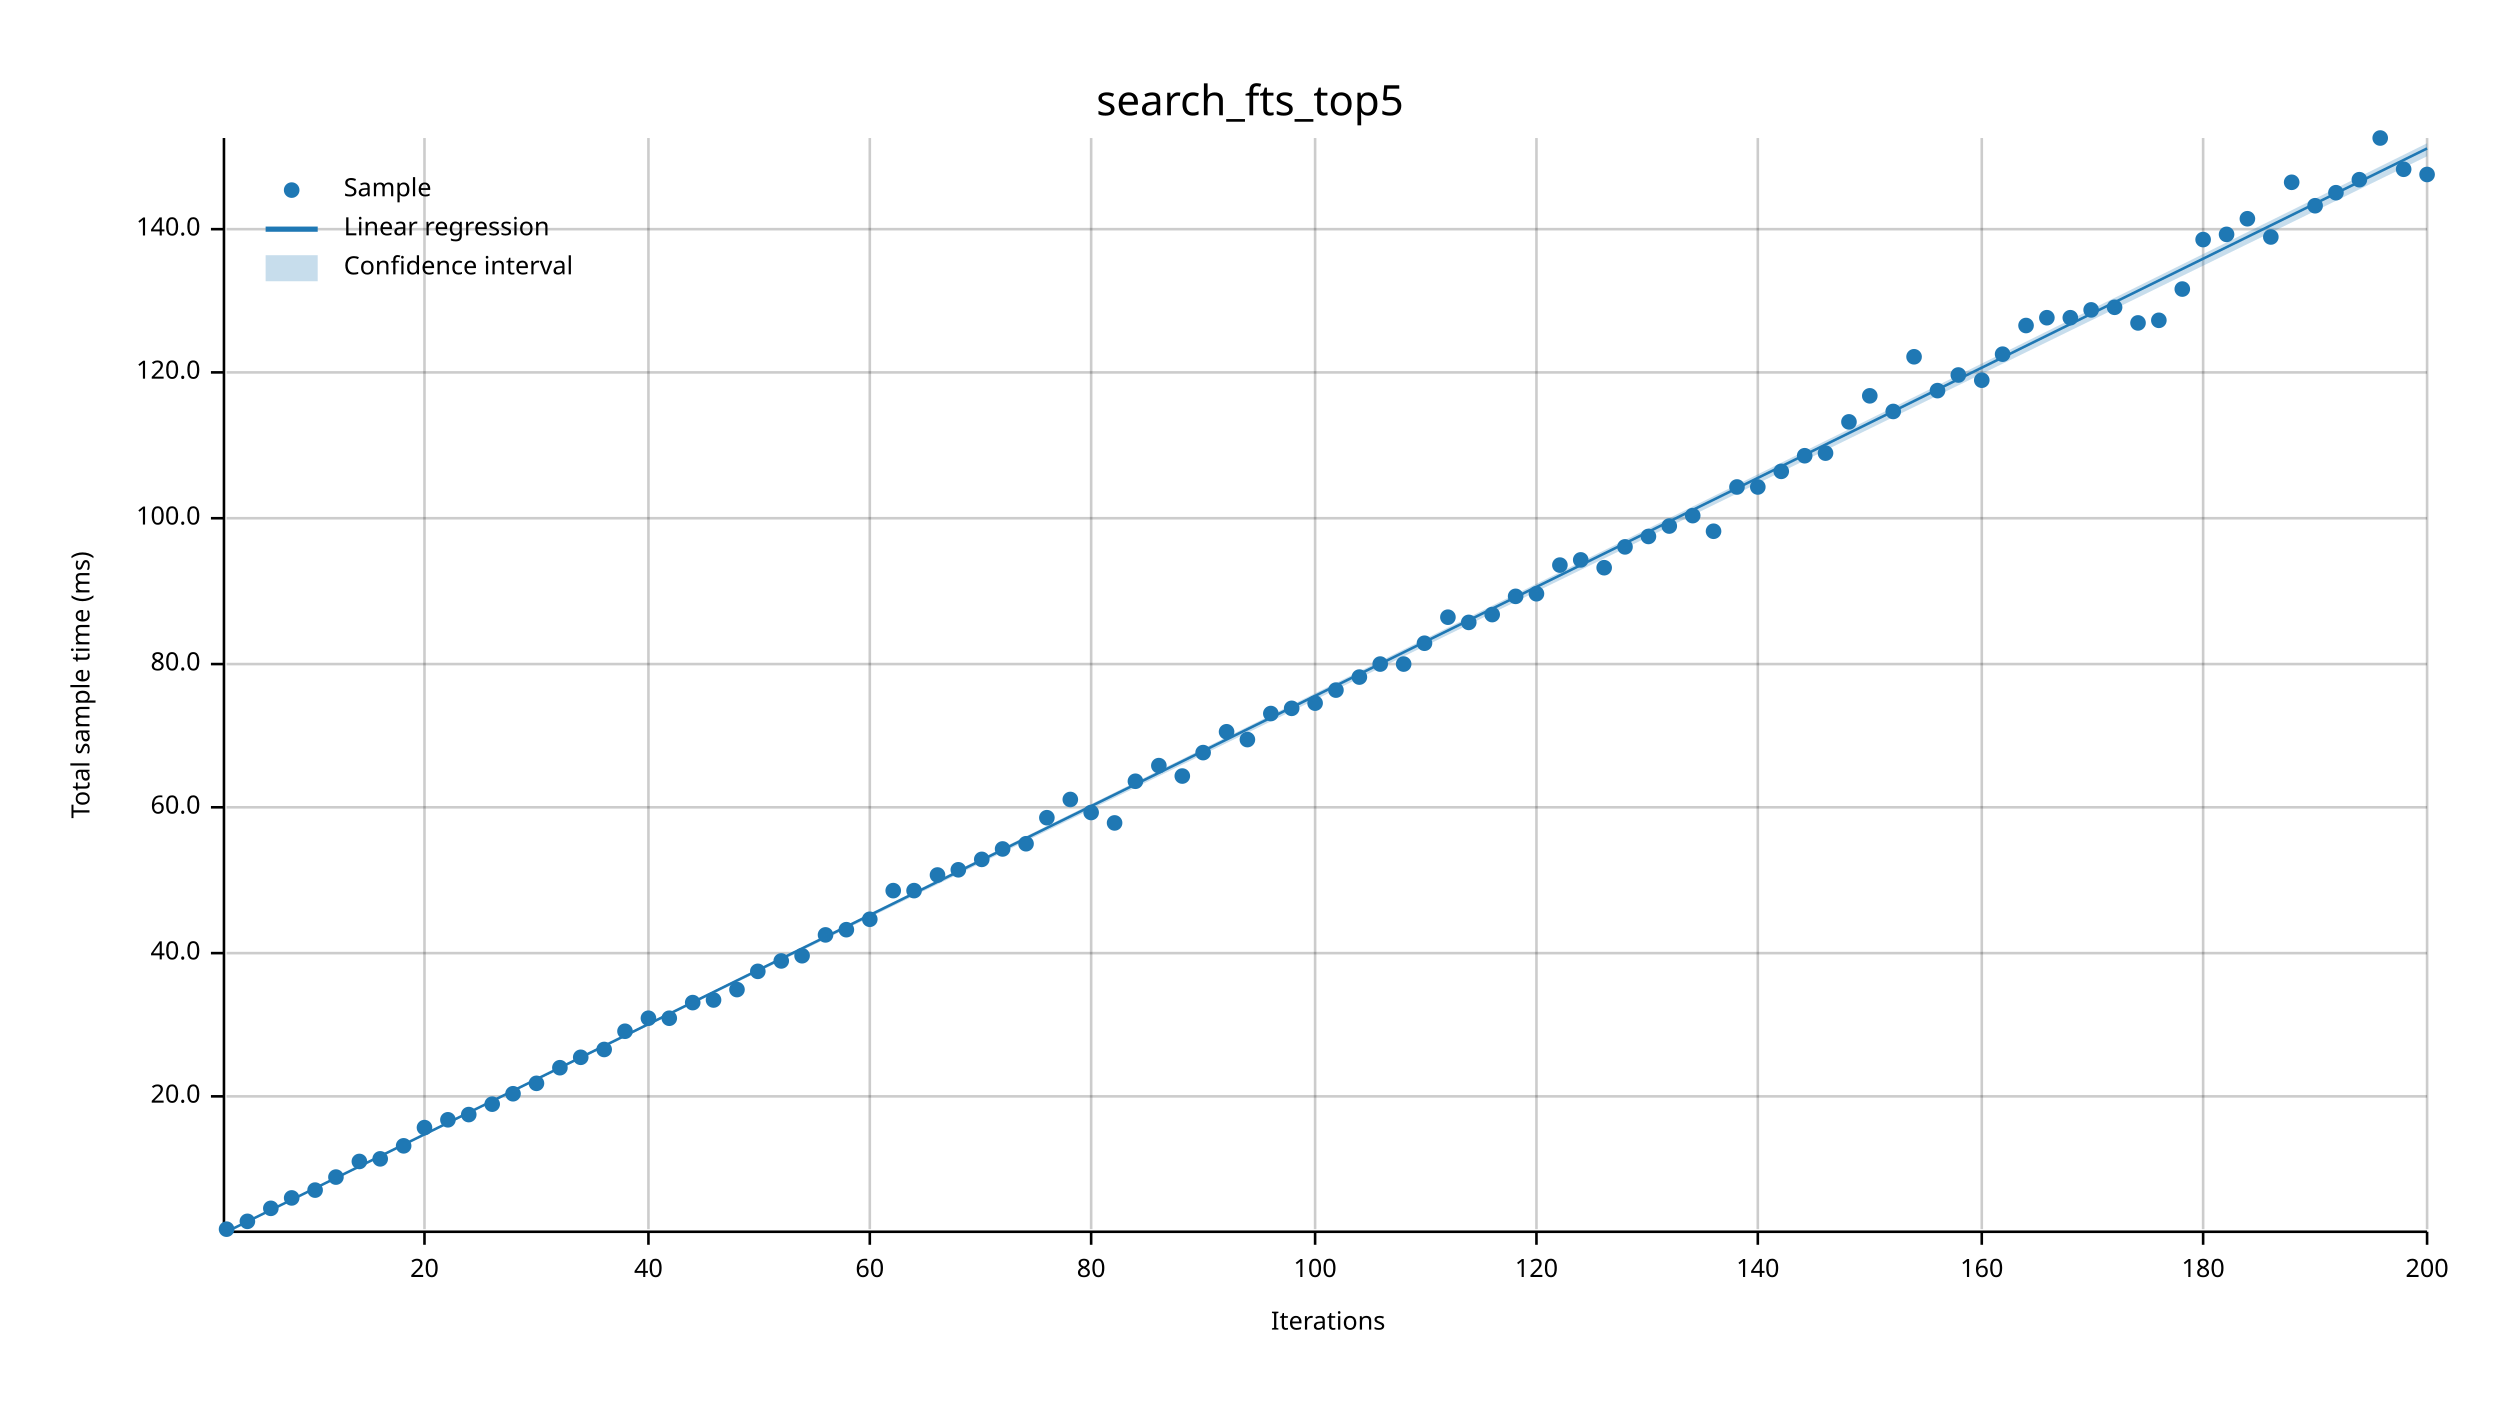
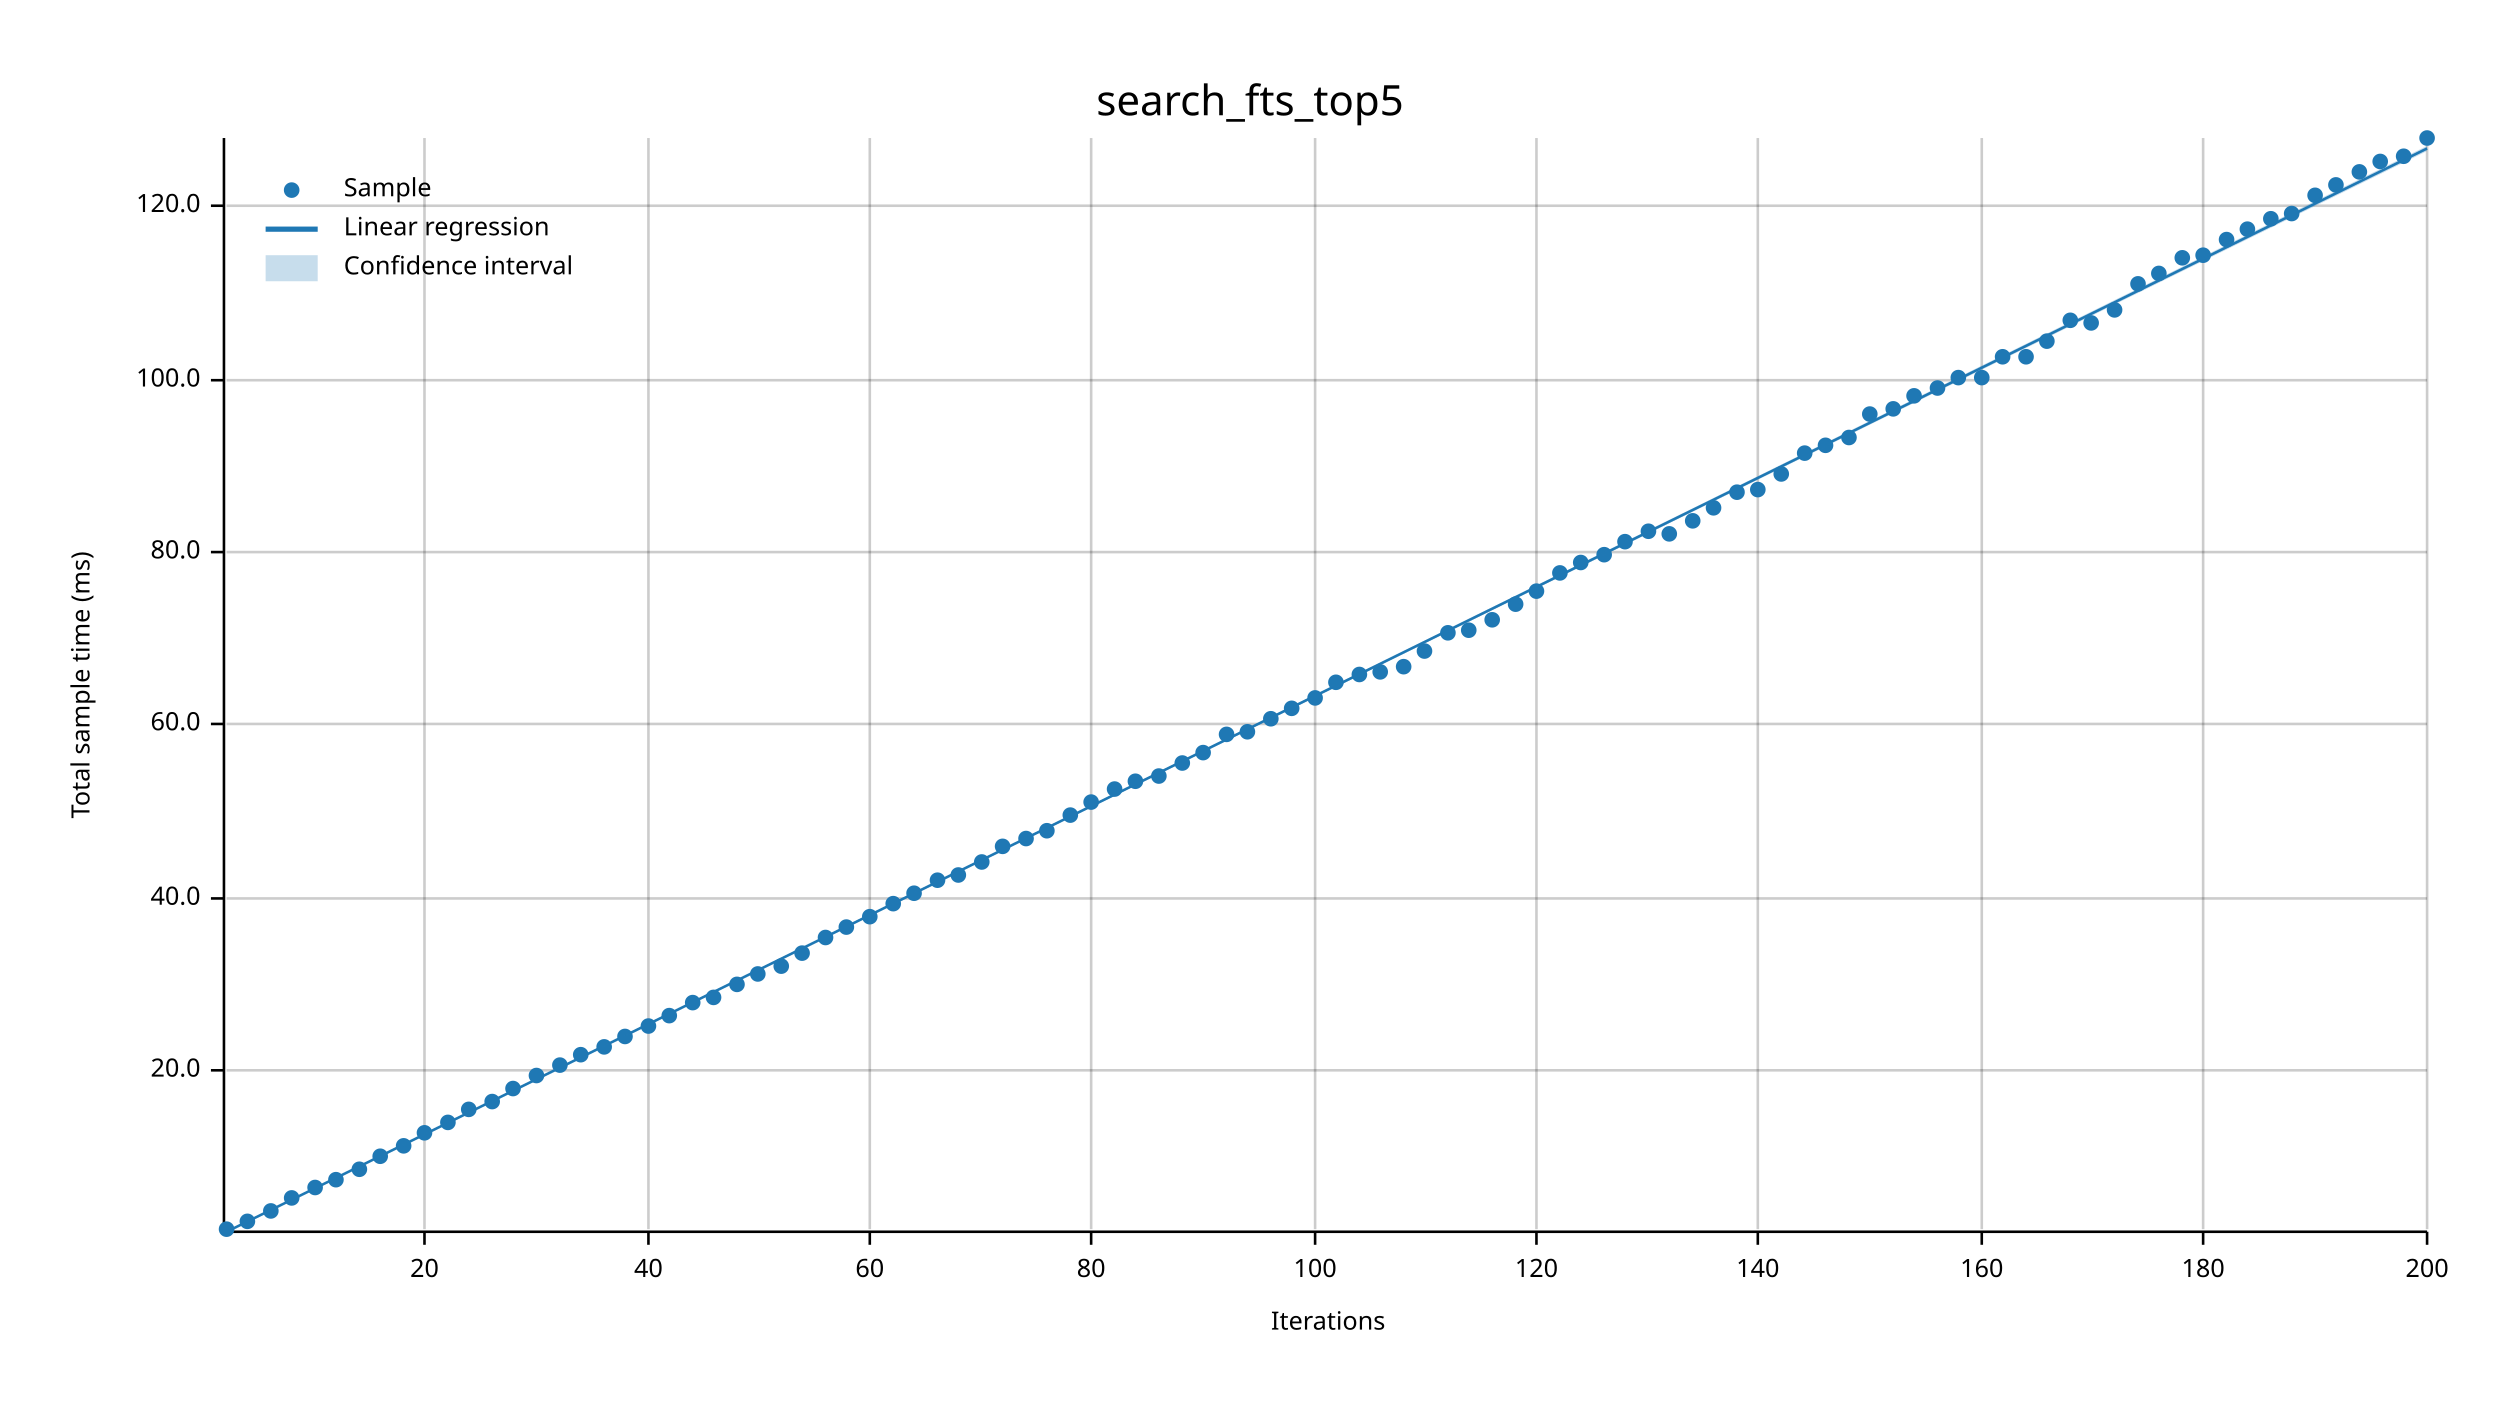
<svg xmlns="http://www.w3.org/2000/svg" width="960" height="540" viewBox="0 0 960 540">
  <text x="480" y="32" dy="0.76em" text-anchor="middle" font-family="sans-serif" font-size="16.129" opacity="1" fill="#000000">
search_fts_top5
</text>
  <text x="27" y="263" dy="0.76em" text-anchor="middle" font-family="sans-serif" font-size="9.677" opacity="1" fill="#000000" transform="rotate(270, 27, 263)">
Total sample time (ms)
</text>
  <text x="510" y="513" dy="-0.5ex" text-anchor="middle" font-family="sans-serif" font-size="9.677" opacity="1" fill="#000000">
Iterations
</text>
  <line opacity="0.2" stroke="#000000" stroke-width="1" x1="163" y1="472" x2="163" y2="53" />
  <line opacity="0.2" stroke="#000000" stroke-width="1" x1="249" y1="472" x2="249" y2="53" />
  <line opacity="0.2" stroke="#000000" stroke-width="1" x1="334" y1="472" x2="334" y2="53" />
  <line opacity="0.2" stroke="#000000" stroke-width="1" x1="419" y1="472" x2="419" y2="53" />
  <line opacity="0.2" stroke="#000000" stroke-width="1" x1="505" y1="472" x2="505" y2="53" />
  <line opacity="0.2" stroke="#000000" stroke-width="1" x1="590" y1="472" x2="590" y2="53" />
  <line opacity="0.2" stroke="#000000" stroke-width="1" x1="675" y1="472" x2="675" y2="53" />
  <line opacity="0.2" stroke="#000000" stroke-width="1" x1="761" y1="472" x2="761" y2="53" />
  <line opacity="0.2" stroke="#000000" stroke-width="1" x1="846" y1="472" x2="846" y2="53" />
  <line opacity="0.2" stroke="#000000" stroke-width="1" x1="932" y1="472" x2="932" y2="53" />
-   <line opacity="0.2" stroke="#000000" stroke-width="1" x1="87" y1="421" x2="932" y2="421" />
-   <line opacity="0.2" stroke="#000000" stroke-width="1" x1="87" y1="366" x2="932" y2="366" />
-   <line opacity="0.2" stroke="#000000" stroke-width="1" x1="87" y1="310" x2="932" y2="310" />
-   <line opacity="0.2" stroke="#000000" stroke-width="1" x1="87" y1="255" x2="932" y2="255" />
-   <line opacity="0.2" stroke="#000000" stroke-width="1" x1="87" y1="199" x2="932" y2="199" />
-   <line opacity="0.2" stroke="#000000" stroke-width="1" x1="87" y1="143" x2="932" y2="143" />
-   <line opacity="0.2" stroke="#000000" stroke-width="1" x1="87" y1="88" x2="932" y2="88" />
+   <line opacity="0.2" stroke="#000000" stroke-width="1" x1="87" y1="411" x2="932" y2="411" />
+   <line opacity="0.2" stroke="#000000" stroke-width="1" x1="87" y1="345" x2="932" y2="345" />
+   <line opacity="0.2" stroke="#000000" stroke-width="1" x1="87" y1="278" x2="932" y2="278" />
+   <line opacity="0.2" stroke="#000000" stroke-width="1" x1="87" y1="212" x2="932" y2="212" />
+   <line opacity="0.2" stroke="#000000" stroke-width="1" x1="87" y1="146" x2="932" y2="146" />
+   <line opacity="0.2" stroke="#000000" stroke-width="1" x1="87" y1="79" x2="932" y2="79" />
  <polyline fill="none" opacity="1" stroke="#000000" stroke-width="1" points="86,53 86,472 " />
-   <text x="77" y="421" dy="0.5ex" text-anchor="end" font-family="sans-serif" font-size="9.677" opacity="1" fill="#000000">
+   <text x="77" y="411" dy="0.5ex" text-anchor="end" font-family="sans-serif" font-size="9.677" opacity="1" fill="#000000">
20.0
</text>
-   <polyline fill="none" opacity="1" stroke="#000000" stroke-width="1" points="81,421 86,421 " />
-   <text x="77" y="366" dy="0.5ex" text-anchor="end" font-family="sans-serif" font-size="9.677" opacity="1" fill="#000000">
+   <polyline fill="none" opacity="1" stroke="#000000" stroke-width="1" points="81,411 86,411 " />
+   <text x="77" y="345" dy="0.5ex" text-anchor="end" font-family="sans-serif" font-size="9.677" opacity="1" fill="#000000">
40.0
</text>
-   <polyline fill="none" opacity="1" stroke="#000000" stroke-width="1" points="81,366 86,366 " />
-   <text x="77" y="310" dy="0.5ex" text-anchor="end" font-family="sans-serif" font-size="9.677" opacity="1" fill="#000000">
+   <polyline fill="none" opacity="1" stroke="#000000" stroke-width="1" points="81,345 86,345 " />
+   <text x="77" y="278" dy="0.5ex" text-anchor="end" font-family="sans-serif" font-size="9.677" opacity="1" fill="#000000">
60.0
</text>
-   <polyline fill="none" opacity="1" stroke="#000000" stroke-width="1" points="81,310 86,310 " />
-   <text x="77" y="255" dy="0.5ex" text-anchor="end" font-family="sans-serif" font-size="9.677" opacity="1" fill="#000000">
+   <polyline fill="none" opacity="1" stroke="#000000" stroke-width="1" points="81,278 86,278 " />
+   <text x="77" y="212" dy="0.5ex" text-anchor="end" font-family="sans-serif" font-size="9.677" opacity="1" fill="#000000">
80.0
</text>
-   <polyline fill="none" opacity="1" stroke="#000000" stroke-width="1" points="81,255 86,255 " />
-   <text x="77" y="199" dy="0.5ex" text-anchor="end" font-family="sans-serif" font-size="9.677" opacity="1" fill="#000000">
+   <polyline fill="none" opacity="1" stroke="#000000" stroke-width="1" points="81,212 86,212 " />
+   <text x="77" y="146" dy="0.5ex" text-anchor="end" font-family="sans-serif" font-size="9.677" opacity="1" fill="#000000">
100.0
</text>
-   <polyline fill="none" opacity="1" stroke="#000000" stroke-width="1" points="81,199 86,199 " />
-   <text x="77" y="143" dy="0.5ex" text-anchor="end" font-family="sans-serif" font-size="9.677" opacity="1" fill="#000000">
+   <polyline fill="none" opacity="1" stroke="#000000" stroke-width="1" points="81,146 86,146 " />
+   <text x="77" y="79" dy="0.5ex" text-anchor="end" font-family="sans-serif" font-size="9.677" opacity="1" fill="#000000">
120.0
</text>
-   <polyline fill="none" opacity="1" stroke="#000000" stroke-width="1" points="81,143 86,143 " />
-   <text x="77" y="88" dy="0.5ex" text-anchor="end" font-family="sans-serif" font-size="9.677" opacity="1" fill="#000000">
- 140.0
- </text>
-   <polyline fill="none" opacity="1" stroke="#000000" stroke-width="1" points="81,88 86,88 " />
+   <polyline fill="none" opacity="1" stroke="#000000" stroke-width="1" points="81,79 86,79 " />
  <polyline fill="none" opacity="1" stroke="#000000" stroke-width="1" points="87,473 932,473 " />
  <text x="163" y="483" dy="0.76em" text-anchor="middle" font-family="sans-serif" font-size="9.677" opacity="1" fill="#000000">
20
</text>
  <polyline fill="none" opacity="1" stroke="#000000" stroke-width="1" points="163,473 163,478 " />
  <text x="249" y="483" dy="0.76em" text-anchor="middle" font-family="sans-serif" font-size="9.677" opacity="1" fill="#000000">
40
</text>
  <polyline fill="none" opacity="1" stroke="#000000" stroke-width="1" points="249,473 249,478 " />
  <text x="334" y="483" dy="0.76em" text-anchor="middle" font-family="sans-serif" font-size="9.677" opacity="1" fill="#000000">
60
</text>
  <polyline fill="none" opacity="1" stroke="#000000" stroke-width="1" points="334,473 334,478 " />
  <text x="419" y="483" dy="0.76em" text-anchor="middle" font-family="sans-serif" font-size="9.677" opacity="1" fill="#000000">
80
</text>
  <polyline fill="none" opacity="1" stroke="#000000" stroke-width="1" points="419,473 419,478 " />
  <text x="505" y="483" dy="0.76em" text-anchor="middle" font-family="sans-serif" font-size="9.677" opacity="1" fill="#000000">
100
</text>
  <polyline fill="none" opacity="1" stroke="#000000" stroke-width="1" points="505,473 505,478 " />
  <text x="590" y="483" dy="0.76em" text-anchor="middle" font-family="sans-serif" font-size="9.677" opacity="1" fill="#000000">
120
</text>
  <polyline fill="none" opacity="1" stroke="#000000" stroke-width="1" points="590,473 590,478 " />
  <text x="675" y="483" dy="0.76em" text-anchor="middle" font-family="sans-serif" font-size="9.677" opacity="1" fill="#000000">
140
</text>
  <polyline fill="none" opacity="1" stroke="#000000" stroke-width="1" points="675,473 675,478 " />
  <text x="761" y="483" dy="0.76em" text-anchor="middle" font-family="sans-serif" font-size="9.677" opacity="1" fill="#000000">
160
</text>
  <polyline fill="none" opacity="1" stroke="#000000" stroke-width="1" points="761,473 761,478 " />
  <text x="846" y="483" dy="0.76em" text-anchor="middle" font-family="sans-serif" font-size="9.677" opacity="1" fill="#000000">
180
</text>
  <polyline fill="none" opacity="1" stroke="#000000" stroke-width="1" points="846,473 846,478 " />
  <text x="932" y="483" dy="0.76em" text-anchor="middle" font-family="sans-serif" font-size="9.677" opacity="1" fill="#000000">
200
</text>
  <polyline fill="none" opacity="1" stroke="#000000" stroke-width="1" points="932,473 932,478 " />
  <circle cx="87" cy="472" r="3" opacity="1" fill="#1F78B4" stroke="none" stroke-width="1" />
  <circle cx="95" cy="469" r="3" opacity="1" fill="#1F78B4" stroke="none" stroke-width="1" />
-   <circle cx="104" cy="464" r="3" opacity="1" fill="#1F78B4" stroke="none" stroke-width="1" />
+   <circle cx="104" cy="465" r="3" opacity="1" fill="#1F78B4" stroke="none" stroke-width="1" />
  <circle cx="112" cy="460" r="3" opacity="1" fill="#1F78B4" stroke="none" stroke-width="1" />
-   <circle cx="121" cy="457" r="3" opacity="1" fill="#1F78B4" stroke="none" stroke-width="1" />
-   <circle cx="129" cy="452" r="3" opacity="1" fill="#1F78B4" stroke="none" stroke-width="1" />
-   <circle cx="138" cy="446" r="3" opacity="1" fill="#1F78B4" stroke="none" stroke-width="1" />
-   <circle cx="146" cy="445" r="3" opacity="1" fill="#1F78B4" stroke="none" stroke-width="1" />
+   <circle cx="121" cy="456" r="3" opacity="1" fill="#1F78B4" stroke="none" stroke-width="1" />
+   <circle cx="129" cy="453" r="3" opacity="1" fill="#1F78B4" stroke="none" stroke-width="1" />
+   <circle cx="138" cy="449" r="3" opacity="1" fill="#1F78B4" stroke="none" stroke-width="1" />
+   <circle cx="146" cy="444" r="3" opacity="1" fill="#1F78B4" stroke="none" stroke-width="1" />
  <circle cx="155" cy="440" r="3" opacity="1" fill="#1F78B4" stroke="none" stroke-width="1" />
-   <circle cx="163" cy="433" r="3" opacity="1" fill="#1F78B4" stroke="none" stroke-width="1" />
-   <circle cx="172" cy="430" r="3" opacity="1" fill="#1F78B4" stroke="none" stroke-width="1" />
-   <circle cx="180" cy="428" r="3" opacity="1" fill="#1F78B4" stroke="none" stroke-width="1" />
-   <circle cx="189" cy="424" r="3" opacity="1" fill="#1F78B4" stroke="none" stroke-width="1" />
-   <circle cx="197" cy="420" r="3" opacity="1" fill="#1F78B4" stroke="none" stroke-width="1" />
-   <circle cx="206" cy="416" r="3" opacity="1" fill="#1F78B4" stroke="none" stroke-width="1" />
-   <circle cx="215" cy="410" r="3" opacity="1" fill="#1F78B4" stroke="none" stroke-width="1" />
-   <circle cx="223" cy="406" r="3" opacity="1" fill="#1F78B4" stroke="none" stroke-width="1" />
-   <circle cx="232" cy="403" r="3" opacity="1" fill="#1F78B4" stroke="none" stroke-width="1" />
-   <circle cx="240" cy="396" r="3" opacity="1" fill="#1F78B4" stroke="none" stroke-width="1" />
-   <circle cx="249" cy="391" r="3" opacity="1" fill="#1F78B4" stroke="none" stroke-width="1" />
-   <circle cx="257" cy="391" r="3" opacity="1" fill="#1F78B4" stroke="none" stroke-width="1" />
+   <circle cx="163" cy="435" r="3" opacity="1" fill="#1F78B4" stroke="none" stroke-width="1" />
+   <circle cx="172" cy="431" r="3" opacity="1" fill="#1F78B4" stroke="none" stroke-width="1" />
+   <circle cx="180" cy="426" r="3" opacity="1" fill="#1F78B4" stroke="none" stroke-width="1" />
+   <circle cx="189" cy="423" r="3" opacity="1" fill="#1F78B4" stroke="none" stroke-width="1" />
+   <circle cx="197" cy="418" r="3" opacity="1" fill="#1F78B4" stroke="none" stroke-width="1" />
+   <circle cx="206" cy="413" r="3" opacity="1" fill="#1F78B4" stroke="none" stroke-width="1" />
+   <circle cx="215" cy="409" r="3" opacity="1" fill="#1F78B4" stroke="none" stroke-width="1" />
+   <circle cx="223" cy="405" r="3" opacity="1" fill="#1F78B4" stroke="none" stroke-width="1" />
+   <circle cx="232" cy="402" r="3" opacity="1" fill="#1F78B4" stroke="none" stroke-width="1" />
+   <circle cx="240" cy="398" r="3" opacity="1" fill="#1F78B4" stroke="none" stroke-width="1" />
+   <circle cx="249" cy="394" r="3" opacity="1" fill="#1F78B4" stroke="none" stroke-width="1" />
+   <circle cx="257" cy="390" r="3" opacity="1" fill="#1F78B4" stroke="none" stroke-width="1" />
  <circle cx="266" cy="385" r="3" opacity="1" fill="#1F78B4" stroke="none" stroke-width="1" />
-   <circle cx="274" cy="384" r="3" opacity="1" fill="#1F78B4" stroke="none" stroke-width="1" />
-   <circle cx="283" cy="380" r="3" opacity="1" fill="#1F78B4" stroke="none" stroke-width="1" />
-   <circle cx="291" cy="373" r="3" opacity="1" fill="#1F78B4" stroke="none" stroke-width="1" />
-   <circle cx="300" cy="369" r="3" opacity="1" fill="#1F78B4" stroke="none" stroke-width="1" />
-   <circle cx="308" cy="367" r="3" opacity="1" fill="#1F78B4" stroke="none" stroke-width="1" />
-   <circle cx="317" cy="359" r="3" opacity="1" fill="#1F78B4" stroke="none" stroke-width="1" />
-   <circle cx="325" cy="357" r="3" opacity="1" fill="#1F78B4" stroke="none" stroke-width="1" />
-   <circle cx="334" cy="353" r="3" opacity="1" fill="#1F78B4" stroke="none" stroke-width="1" />
-   <circle cx="343" cy="342" r="3" opacity="1" fill="#1F78B4" stroke="none" stroke-width="1" />
-   <circle cx="351" cy="342" r="3" opacity="1" fill="#1F78B4" stroke="none" stroke-width="1" />
-   <circle cx="360" cy="336" r="3" opacity="1" fill="#1F78B4" stroke="none" stroke-width="1" />
-   <circle cx="368" cy="334" r="3" opacity="1" fill="#1F78B4" stroke="none" stroke-width="1" />
-   <circle cx="377" cy="330" r="3" opacity="1" fill="#1F78B4" stroke="none" stroke-width="1" />
-   <circle cx="385" cy="326" r="3" opacity="1" fill="#1F78B4" stroke="none" stroke-width="1" />
-   <circle cx="394" cy="324" r="3" opacity="1" fill="#1F78B4" stroke="none" stroke-width="1" />
-   <circle cx="402" cy="314" r="3" opacity="1" fill="#1F78B4" stroke="none" stroke-width="1" />
-   <circle cx="411" cy="307" r="3" opacity="1" fill="#1F78B4" stroke="none" stroke-width="1" />
-   <circle cx="419" cy="312" r="3" opacity="1" fill="#1F78B4" stroke="none" stroke-width="1" />
-   <circle cx="428" cy="316" r="3" opacity="1" fill="#1F78B4" stroke="none" stroke-width="1" />
+   <circle cx="274" cy="383" r="3" opacity="1" fill="#1F78B4" stroke="none" stroke-width="1" />
+   <circle cx="283" cy="378" r="3" opacity="1" fill="#1F78B4" stroke="none" stroke-width="1" />
+   <circle cx="291" cy="374" r="3" opacity="1" fill="#1F78B4" stroke="none" stroke-width="1" />
+   <circle cx="300" cy="371" r="3" opacity="1" fill="#1F78B4" stroke="none" stroke-width="1" />
+   <circle cx="308" cy="366" r="3" opacity="1" fill="#1F78B4" stroke="none" stroke-width="1" />
+   <circle cx="317" cy="360" r="3" opacity="1" fill="#1F78B4" stroke="none" stroke-width="1" />
+   <circle cx="325" cy="356" r="3" opacity="1" fill="#1F78B4" stroke="none" stroke-width="1" />
+   <circle cx="334" cy="352" r="3" opacity="1" fill="#1F78B4" stroke="none" stroke-width="1" />
+   <circle cx="343" cy="347" r="3" opacity="1" fill="#1F78B4" stroke="none" stroke-width="1" />
+   <circle cx="351" cy="343" r="3" opacity="1" fill="#1F78B4" stroke="none" stroke-width="1" />
+   <circle cx="360" cy="338" r="3" opacity="1" fill="#1F78B4" stroke="none" stroke-width="1" />
+   <circle cx="368" cy="336" r="3" opacity="1" fill="#1F78B4" stroke="none" stroke-width="1" />
+   <circle cx="377" cy="331" r="3" opacity="1" fill="#1F78B4" stroke="none" stroke-width="1" />
+   <circle cx="385" cy="325" r="3" opacity="1" fill="#1F78B4" stroke="none" stroke-width="1" />
+   <circle cx="394" cy="322" r="3" opacity="1" fill="#1F78B4" stroke="none" stroke-width="1" />
+   <circle cx="402" cy="319" r="3" opacity="1" fill="#1F78B4" stroke="none" stroke-width="1" />
+   <circle cx="411" cy="313" r="3" opacity="1" fill="#1F78B4" stroke="none" stroke-width="1" />
+   <circle cx="419" cy="308" r="3" opacity="1" fill="#1F78B4" stroke="none" stroke-width="1" />
+   <circle cx="428" cy="303" r="3" opacity="1" fill="#1F78B4" stroke="none" stroke-width="1" />
  <circle cx="436" cy="300" r="3" opacity="1" fill="#1F78B4" stroke="none" stroke-width="1" />
-   <circle cx="445" cy="294" r="3" opacity="1" fill="#1F78B4" stroke="none" stroke-width="1" />
-   <circle cx="454" cy="298" r="3" opacity="1" fill="#1F78B4" stroke="none" stroke-width="1" />
+   <circle cx="445" cy="298" r="3" opacity="1" fill="#1F78B4" stroke="none" stroke-width="1" />
+   <circle cx="454" cy="293" r="3" opacity="1" fill="#1F78B4" stroke="none" stroke-width="1" />
  <circle cx="462" cy="289" r="3" opacity="1" fill="#1F78B4" stroke="none" stroke-width="1" />
-   <circle cx="471" cy="281" r="3" opacity="1" fill="#1F78B4" stroke="none" stroke-width="1" />
-   <circle cx="479" cy="284" r="3" opacity="1" fill="#1F78B4" stroke="none" stroke-width="1" />
-   <circle cx="488" cy="274" r="3" opacity="1" fill="#1F78B4" stroke="none" stroke-width="1" />
+   <circle cx="471" cy="282" r="3" opacity="1" fill="#1F78B4" stroke="none" stroke-width="1" />
+   <circle cx="479" cy="281" r="3" opacity="1" fill="#1F78B4" stroke="none" stroke-width="1" />
+   <circle cx="488" cy="276" r="3" opacity="1" fill="#1F78B4" stroke="none" stroke-width="1" />
  <circle cx="496" cy="272" r="3" opacity="1" fill="#1F78B4" stroke="none" stroke-width="1" />
-   <circle cx="505" cy="270" r="3" opacity="1" fill="#1F78B4" stroke="none" stroke-width="1" />
-   <circle cx="513" cy="265" r="3" opacity="1" fill="#1F78B4" stroke="none" stroke-width="1" />
-   <circle cx="522" cy="260" r="3" opacity="1" fill="#1F78B4" stroke="none" stroke-width="1" />
-   <circle cx="530" cy="255" r="3" opacity="1" fill="#1F78B4" stroke="none" stroke-width="1" />
-   <circle cx="539" cy="255" r="3" opacity="1" fill="#1F78B4" stroke="none" stroke-width="1" />
-   <circle cx="547" cy="247" r="3" opacity="1" fill="#1F78B4" stroke="none" stroke-width="1" />
-   <circle cx="556" cy="237" r="3" opacity="1" fill="#1F78B4" stroke="none" stroke-width="1" />
-   <circle cx="564" cy="239" r="3" opacity="1" fill="#1F78B4" stroke="none" stroke-width="1" />
-   <circle cx="573" cy="236" r="3" opacity="1" fill="#1F78B4" stroke="none" stroke-width="1" />
-   <circle cx="582" cy="229" r="3" opacity="1" fill="#1F78B4" stroke="none" stroke-width="1" />
-   <circle cx="590" cy="228" r="3" opacity="1" fill="#1F78B4" stroke="none" stroke-width="1" />
-   <circle cx="599" cy="217" r="3" opacity="1" fill="#1F78B4" stroke="none" stroke-width="1" />
-   <circle cx="607" cy="215" r="3" opacity="1" fill="#1F78B4" stroke="none" stroke-width="1" />
-   <circle cx="616" cy="218" r="3" opacity="1" fill="#1F78B4" stroke="none" stroke-width="1" />
-   <circle cx="624" cy="210" r="3" opacity="1" fill="#1F78B4" stroke="none" stroke-width="1" />
-   <circle cx="633" cy="206" r="3" opacity="1" fill="#1F78B4" stroke="none" stroke-width="1" />
-   <circle cx="641" cy="202" r="3" opacity="1" fill="#1F78B4" stroke="none" stroke-width="1" />
-   <circle cx="650" cy="198" r="3" opacity="1" fill="#1F78B4" stroke="none" stroke-width="1" />
-   <circle cx="658" cy="204" r="3" opacity="1" fill="#1F78B4" stroke="none" stroke-width="1" />
-   <circle cx="667" cy="187" r="3" opacity="1" fill="#1F78B4" stroke="none" stroke-width="1" />
-   <circle cx="675" cy="187" r="3" opacity="1" fill="#1F78B4" stroke="none" stroke-width="1" />
-   <circle cx="684" cy="181" r="3" opacity="1" fill="#1F78B4" stroke="none" stroke-width="1" />
-   <circle cx="693" cy="175" r="3" opacity="1" fill="#1F78B4" stroke="none" stroke-width="1" />
-   <circle cx="701" cy="174" r="3" opacity="1" fill="#1F78B4" stroke="none" stroke-width="1" />
-   <circle cx="710" cy="162" r="3" opacity="1" fill="#1F78B4" stroke="none" stroke-width="1" />
-   <circle cx="718" cy="152" r="3" opacity="1" fill="#1F78B4" stroke="none" stroke-width="1" />
-   <circle cx="727" cy="158" r="3" opacity="1" fill="#1F78B4" stroke="none" stroke-width="1" />
-   <circle cx="735" cy="137" r="3" opacity="1" fill="#1F78B4" stroke="none" stroke-width="1" />
-   <circle cx="744" cy="150" r="3" opacity="1" fill="#1F78B4" stroke="none" stroke-width="1" />
-   <circle cx="752" cy="144" r="3" opacity="1" fill="#1F78B4" stroke="none" stroke-width="1" />
-   <circle cx="761" cy="146" r="3" opacity="1" fill="#1F78B4" stroke="none" stroke-width="1" />
-   <circle cx="769" cy="136" r="3" opacity="1" fill="#1F78B4" stroke="none" stroke-width="1" />
-   <circle cx="778" cy="125" r="3" opacity="1" fill="#1F78B4" stroke="none" stroke-width="1" />
-   <circle cx="786" cy="122" r="3" opacity="1" fill="#1F78B4" stroke="none" stroke-width="1" />
-   <circle cx="795" cy="122" r="3" opacity="1" fill="#1F78B4" stroke="none" stroke-width="1" />
-   <circle cx="803" cy="119" r="3" opacity="1" fill="#1F78B4" stroke="none" stroke-width="1" />
-   <circle cx="812" cy="118" r="3" opacity="1" fill="#1F78B4" stroke="none" stroke-width="1" />
-   <circle cx="821" cy="124" r="3" opacity="1" fill="#1F78B4" stroke="none" stroke-width="1" />
-   <circle cx="829" cy="123" r="3" opacity="1" fill="#1F78B4" stroke="none" stroke-width="1" />
-   <circle cx="838" cy="111" r="3" opacity="1" fill="#1F78B4" stroke="none" stroke-width="1" />
-   <circle cx="846" cy="92" r="3" opacity="1" fill="#1F78B4" stroke="none" stroke-width="1" />
-   <circle cx="855" cy="90" r="3" opacity="1" fill="#1F78B4" stroke="none" stroke-width="1" />
-   <circle cx="863" cy="84" r="3" opacity="1" fill="#1F78B4" stroke="none" stroke-width="1" />
-   <circle cx="872" cy="91" r="3" opacity="1" fill="#1F78B4" stroke="none" stroke-width="1" />
-   <circle cx="880" cy="70" r="3" opacity="1" fill="#1F78B4" stroke="none" stroke-width="1" />
-   <circle cx="889" cy="79" r="3" opacity="1" fill="#1F78B4" stroke="none" stroke-width="1" />
-   <circle cx="897" cy="74" r="3" opacity="1" fill="#1F78B4" stroke="none" stroke-width="1" />
-   <circle cx="906" cy="69" r="3" opacity="1" fill="#1F78B4" stroke="none" stroke-width="1" />
-   <circle cx="914" cy="53" r="3" opacity="1" fill="#1F78B4" stroke="none" stroke-width="1" />
-   <circle cx="923" cy="65" r="3" opacity="1" fill="#1F78B4" stroke="none" stroke-width="1" />
-   <circle cx="932" cy="67" r="3" opacity="1" fill="#1F78B4" stroke="none" stroke-width="1" />
+   <circle cx="505" cy="268" r="3" opacity="1" fill="#1F78B4" stroke="none" stroke-width="1" />
+   <circle cx="513" cy="262" r="3" opacity="1" fill="#1F78B4" stroke="none" stroke-width="1" />
+   <circle cx="522" cy="259" r="3" opacity="1" fill="#1F78B4" stroke="none" stroke-width="1" />
+   <circle cx="530" cy="258" r="3" opacity="1" fill="#1F78B4" stroke="none" stroke-width="1" />
+   <circle cx="539" cy="256" r="3" opacity="1" fill="#1F78B4" stroke="none" stroke-width="1" />
+   <circle cx="547" cy="250" r="3" opacity="1" fill="#1F78B4" stroke="none" stroke-width="1" />
+   <circle cx="556" cy="243" r="3" opacity="1" fill="#1F78B4" stroke="none" stroke-width="1" />
+   <circle cx="564" cy="242" r="3" opacity="1" fill="#1F78B4" stroke="none" stroke-width="1" />
+   <circle cx="573" cy="238" r="3" opacity="1" fill="#1F78B4" stroke="none" stroke-width="1" />
+   <circle cx="582" cy="232" r="3" opacity="1" fill="#1F78B4" stroke="none" stroke-width="1" />
+   <circle cx="590" cy="227" r="3" opacity="1" fill="#1F78B4" stroke="none" stroke-width="1" />
+   <circle cx="599" cy="220" r="3" opacity="1" fill="#1F78B4" stroke="none" stroke-width="1" />
+   <circle cx="607" cy="216" r="3" opacity="1" fill="#1F78B4" stroke="none" stroke-width="1" />
+   <circle cx="616" cy="213" r="3" opacity="1" fill="#1F78B4" stroke="none" stroke-width="1" />
+   <circle cx="624" cy="208" r="3" opacity="1" fill="#1F78B4" stroke="none" stroke-width="1" />
+   <circle cx="633" cy="204" r="3" opacity="1" fill="#1F78B4" stroke="none" stroke-width="1" />
+   <circle cx="641" cy="205" r="3" opacity="1" fill="#1F78B4" stroke="none" stroke-width="1" />
+   <circle cx="650" cy="200" r="3" opacity="1" fill="#1F78B4" stroke="none" stroke-width="1" />
+   <circle cx="658" cy="195" r="3" opacity="1" fill="#1F78B4" stroke="none" stroke-width="1" />
+   <circle cx="667" cy="189" r="3" opacity="1" fill="#1F78B4" stroke="none" stroke-width="1" />
+   <circle cx="675" cy="188" r="3" opacity="1" fill="#1F78B4" stroke="none" stroke-width="1" />
+   <circle cx="684" cy="182" r="3" opacity="1" fill="#1F78B4" stroke="none" stroke-width="1" />
+   <circle cx="693" cy="174" r="3" opacity="1" fill="#1F78B4" stroke="none" stroke-width="1" />
+   <circle cx="701" cy="171" r="3" opacity="1" fill="#1F78B4" stroke="none" stroke-width="1" />
+   <circle cx="710" cy="168" r="3" opacity="1" fill="#1F78B4" stroke="none" stroke-width="1" />
+   <circle cx="718" cy="159" r="3" opacity="1" fill="#1F78B4" stroke="none" stroke-width="1" />
+   <circle cx="727" cy="157" r="3" opacity="1" fill="#1F78B4" stroke="none" stroke-width="1" />
+   <circle cx="735" cy="152" r="3" opacity="1" fill="#1F78B4" stroke="none" stroke-width="1" />
+   <circle cx="744" cy="149" r="3" opacity="1" fill="#1F78B4" stroke="none" stroke-width="1" />
+   <circle cx="752" cy="145" r="3" opacity="1" fill="#1F78B4" stroke="none" stroke-width="1" />
+   <circle cx="761" cy="145" r="3" opacity="1" fill="#1F78B4" stroke="none" stroke-width="1" />
+   <circle cx="769" cy="137" r="3" opacity="1" fill="#1F78B4" stroke="none" stroke-width="1" />
+   <circle cx="778" cy="137" r="3" opacity="1" fill="#1F78B4" stroke="none" stroke-width="1" />
+   <circle cx="786" cy="131" r="3" opacity="1" fill="#1F78B4" stroke="none" stroke-width="1" />
+   <circle cx="795" cy="123" r="3" opacity="1" fill="#1F78B4" stroke="none" stroke-width="1" />
+   <circle cx="803" cy="124" r="3" opacity="1" fill="#1F78B4" stroke="none" stroke-width="1" />
+   <circle cx="812" cy="119" r="3" opacity="1" fill="#1F78B4" stroke="none" stroke-width="1" />
+   <circle cx="821" cy="109" r="3" opacity="1" fill="#1F78B4" stroke="none" stroke-width="1" />
+   <circle cx="829" cy="105" r="3" opacity="1" fill="#1F78B4" stroke="none" stroke-width="1" />
+   <circle cx="838" cy="99" r="3" opacity="1" fill="#1F78B4" stroke="none" stroke-width="1" />
+   <circle cx="846" cy="98" r="3" opacity="1" fill="#1F78B4" stroke="none" stroke-width="1" />
+   <circle cx="855" cy="92" r="3" opacity="1" fill="#1F78B4" stroke="none" stroke-width="1" />
+   <circle cx="863" cy="88" r="3" opacity="1" fill="#1F78B4" stroke="none" stroke-width="1" />
+   <circle cx="872" cy="84" r="3" opacity="1" fill="#1F78B4" stroke="none" stroke-width="1" />
+   <circle cx="880" cy="82" r="3" opacity="1" fill="#1F78B4" stroke="none" stroke-width="1" />
+   <circle cx="889" cy="75" r="3" opacity="1" fill="#1F78B4" stroke="none" stroke-width="1" />
+   <circle cx="897" cy="71" r="3" opacity="1" fill="#1F78B4" stroke="none" stroke-width="1" />
+   <circle cx="906" cy="66" r="3" opacity="1" fill="#1F78B4" stroke="none" stroke-width="1" />
+   <circle cx="914" cy="62" r="3" opacity="1" fill="#1F78B4" stroke="none" stroke-width="1" />
+   <circle cx="923" cy="60" r="3" opacity="1" fill="#1F78B4" stroke="none" stroke-width="1" />
+   <circle cx="932" cy="53" r="3" opacity="1" fill="#1F78B4" stroke="none" stroke-width="1" />
  <polyline fill="none" opacity="1" stroke="#1F78B4" stroke-width="1" points="87,473 932,57 " />
-   <polygon opacity="0.25" fill="#1F78B4" points="87,473 932,60 932,55 " />
+   <polygon opacity="0.25" fill="#1F78B4" points="87,473 932,58 932,56 " />
  <text x="132" y="68" dy="0.76em" text-anchor="start" font-family="sans-serif" font-size="9.677" opacity="1" fill="#000000">
Sample
</text>
  <text x="132" y="83" dy="0.76em" text-anchor="start" font-family="sans-serif" font-size="9.677" opacity="1" fill="#000000">
Linear regression
</text>
  <text x="132" y="98" dy="0.76em" text-anchor="start" font-family="sans-serif" font-size="9.677" opacity="1" fill="#000000">
Confidence interval
</text>
  <circle cx="112" cy="73" r="3" opacity="1" fill="#1F78B4" stroke="none" stroke-width="1" />
  <polyline fill="none" opacity="1" stroke="#1F78B4" stroke-width="2" points="102,88 122,88 " />
  <rect x="102" y="98" width="20" height="10" opacity="0.25" fill="#1F78B4" stroke="none" />
</svg>
